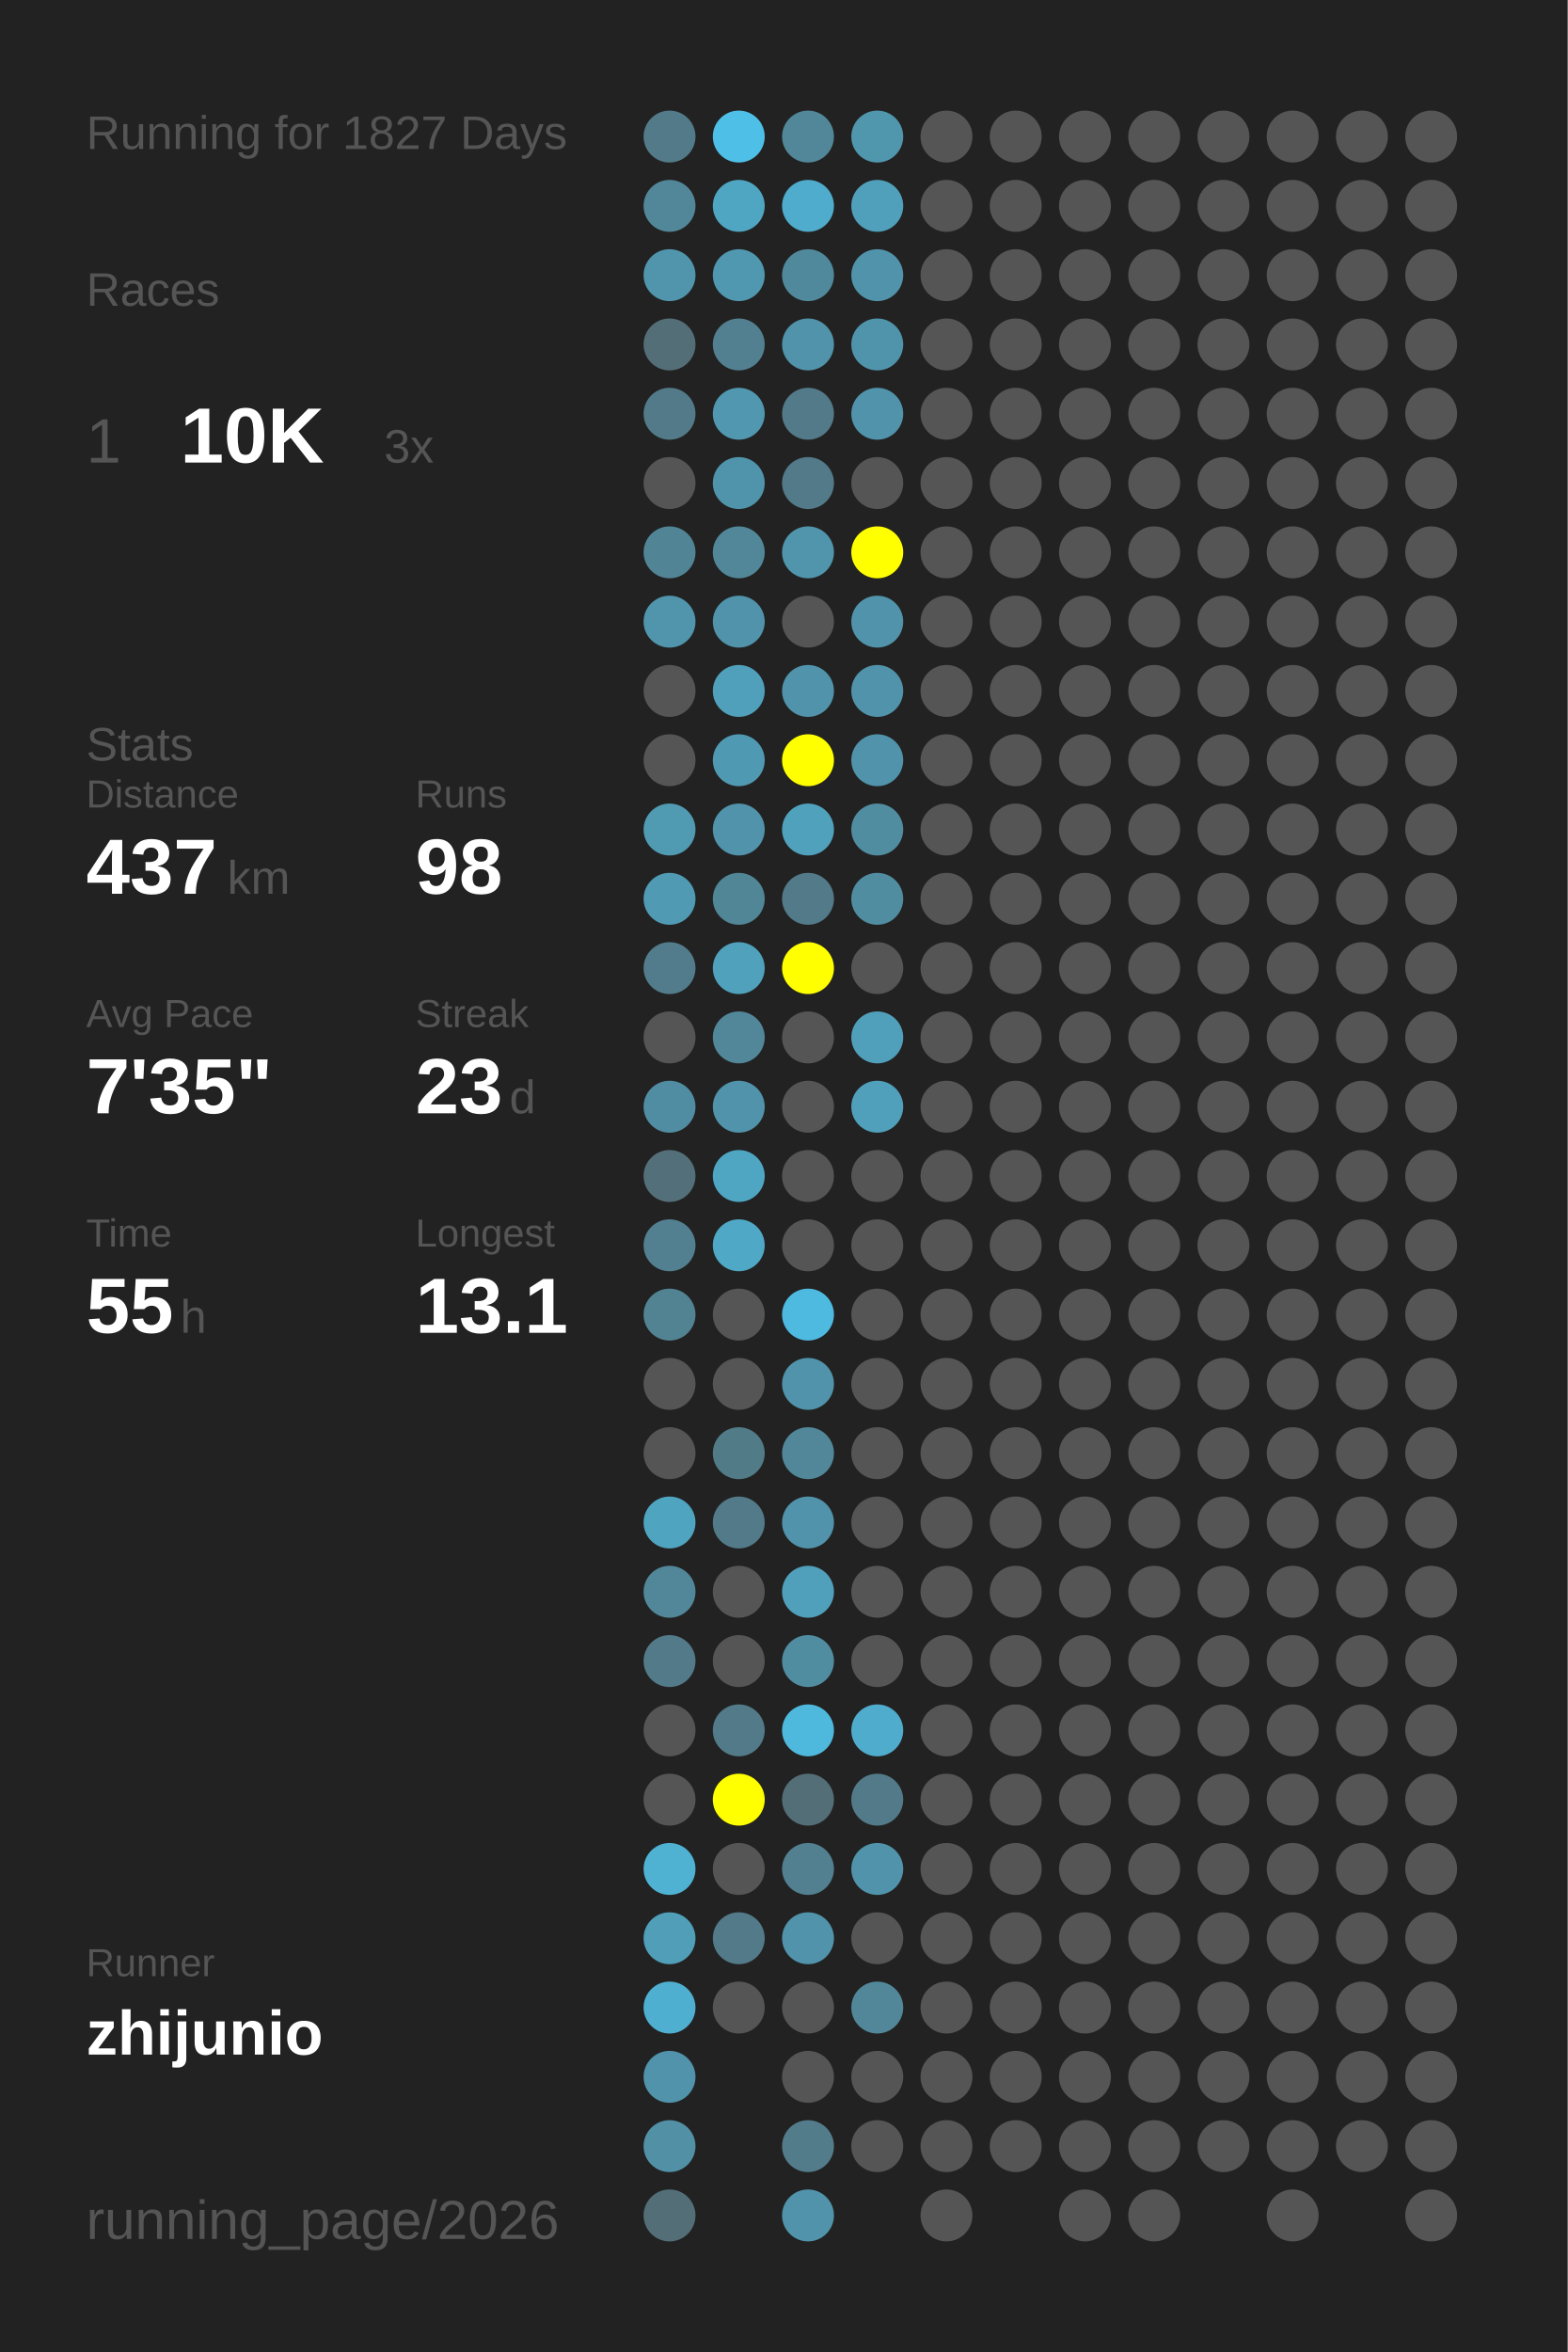
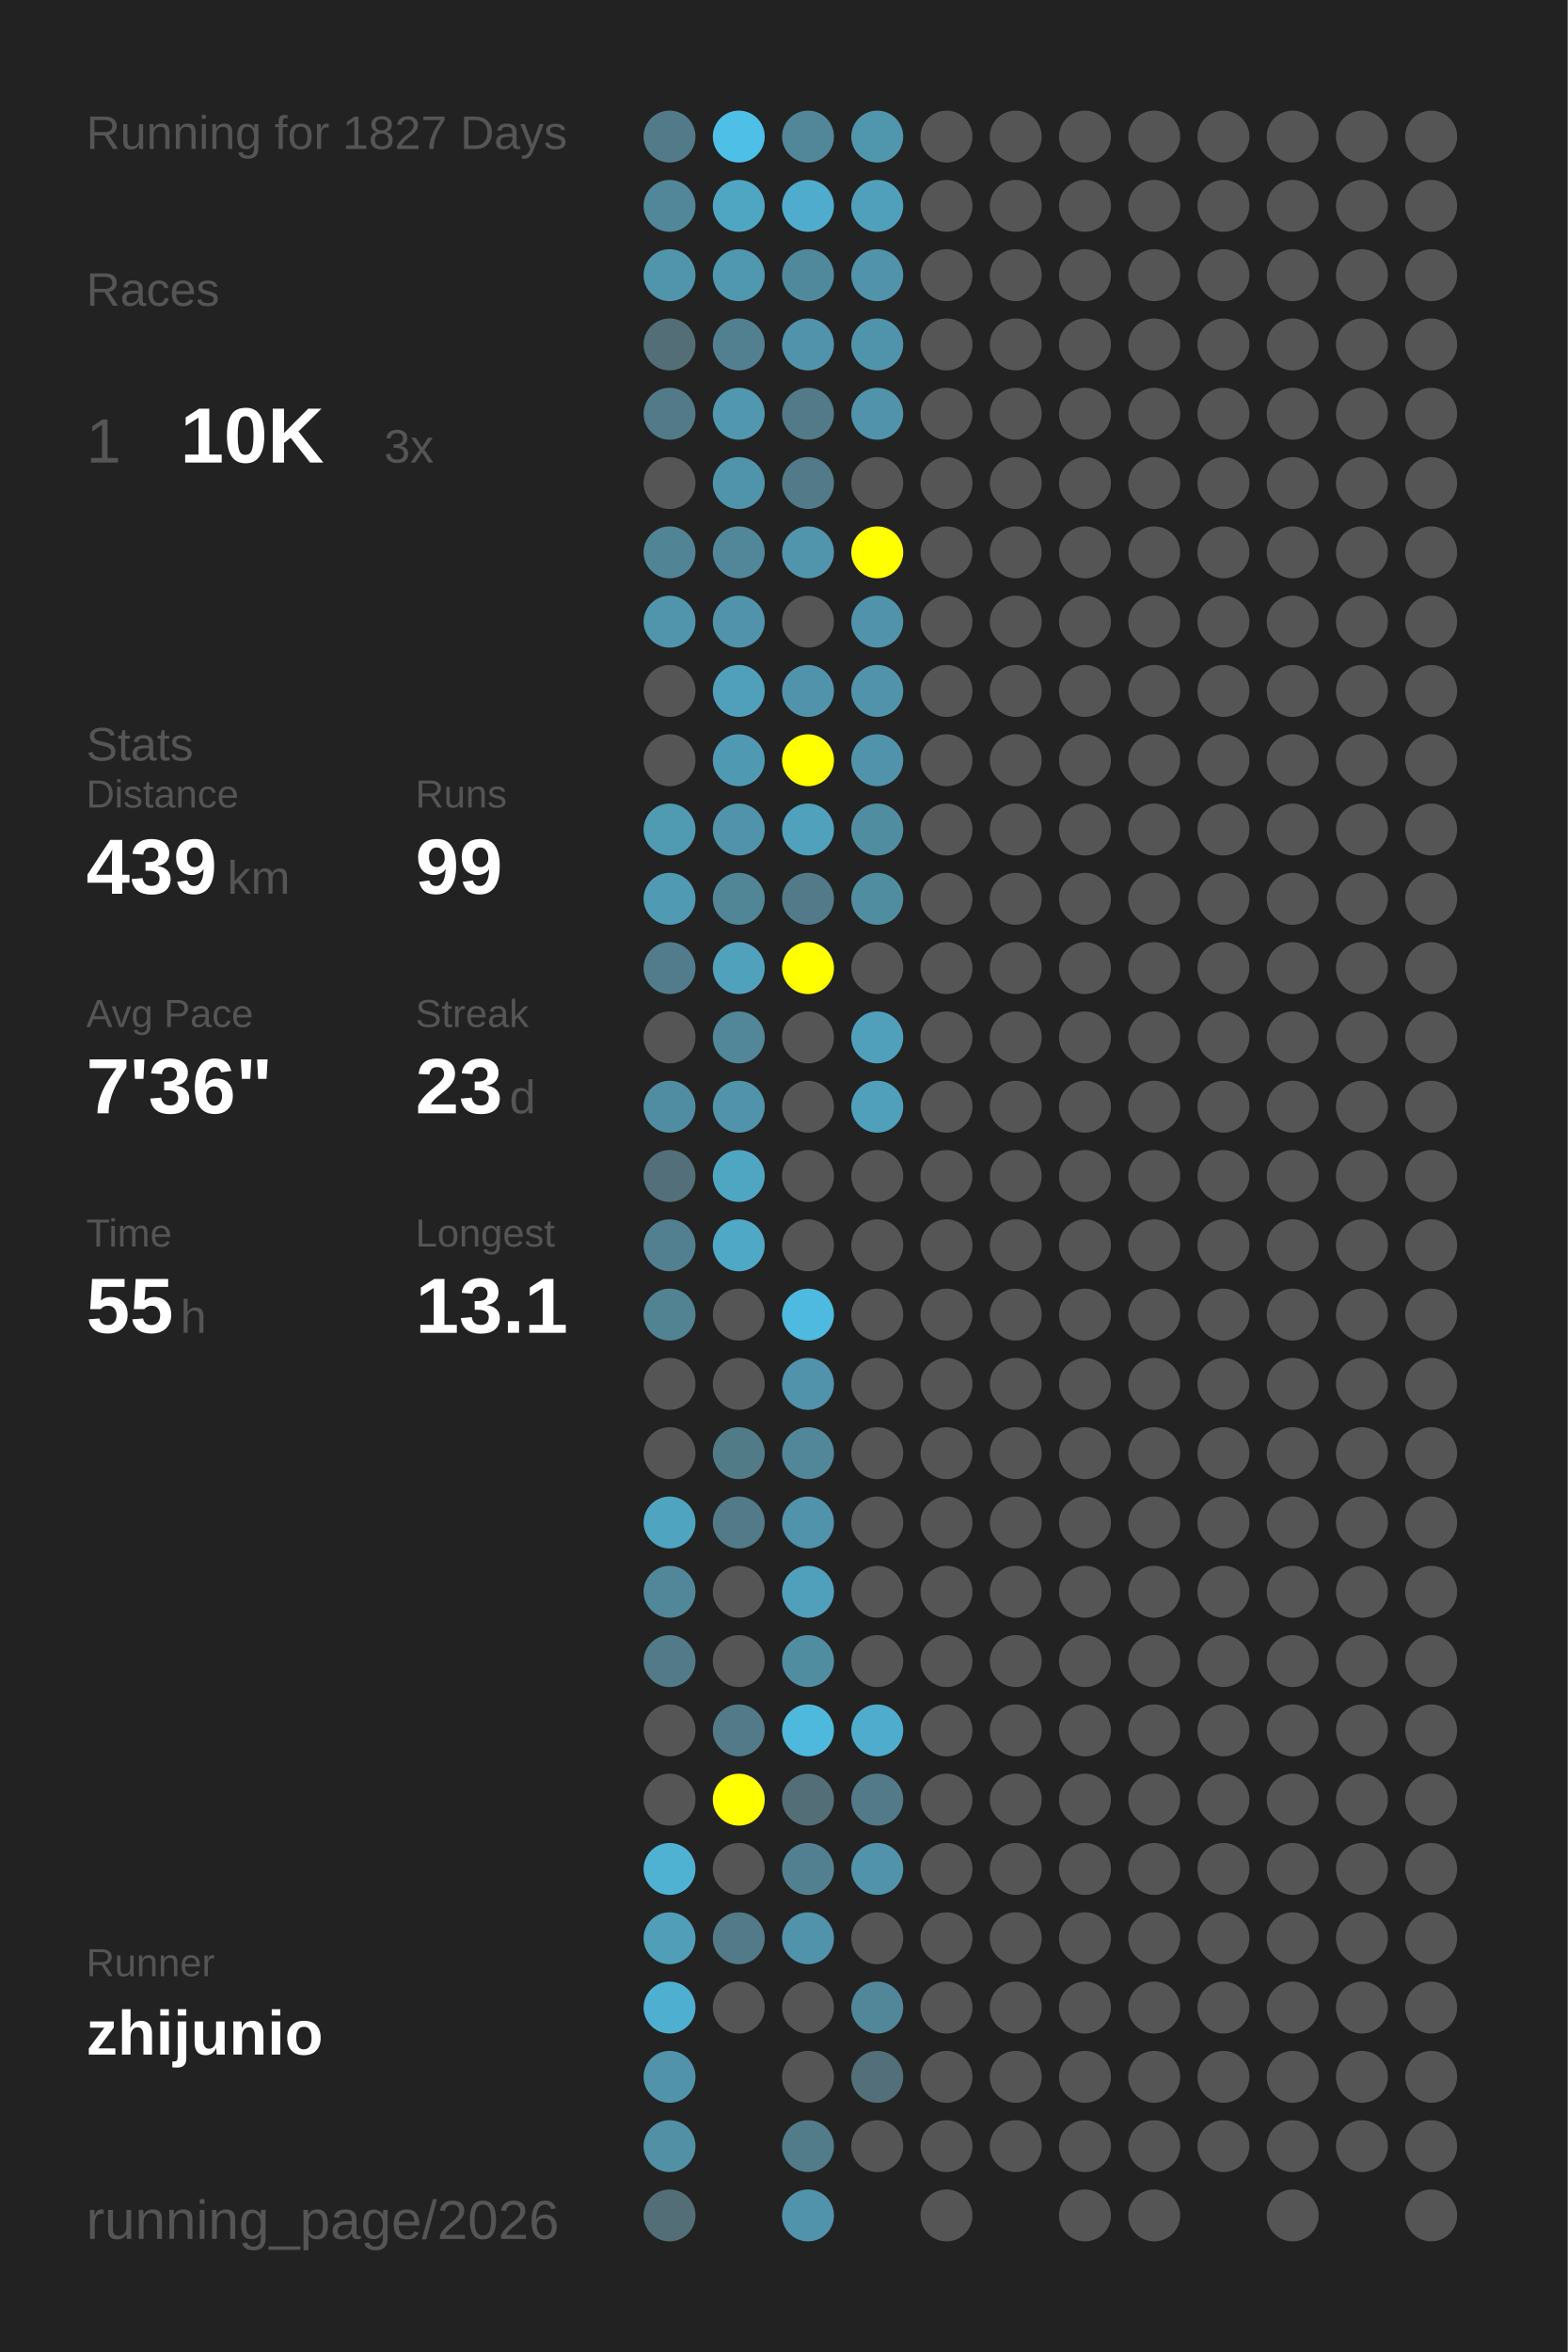
<svg xmlns="http://www.w3.org/2000/svg" baseProfile="full" height="300mm" version="1.1" viewBox="0,0,200,300" width="200mm">
  <defs />
  <rect fill="#222222" height="300" width="200" x="0" y="0" />
  <text fill="#555555" style="font-size:6px; font-family:Arial;" x="11" y="19">Running for 1827 Days</text>
  <text fill="#555555" style="font-size:6px; font-family:Arial;" x="11" y="39">Races</text>
  <text fill="#555555" style="font-size:8px; font-family:Arial;" x="11" y="59">1</text>
  <text fill="#FFFFFF" style="font-size:10px; font-family:Arial; font-weight:bold;" x="23" y="59">10K</text>
  <text fill="#555555" style="font-size:6px; font-family:Arial;" x="49" y="59">3x</text>
  <text fill="#555555" style="font-size:6px; font-family:Arial;" x="11" y="97">Stats</text>
  <text fill="#555555" style="font-size:5px; font-family:Arial;" x="11" y="103">Distance</text>
-   <text fill="#FFFFFF" style="font-size:10px; font-family:Arial; font-weight:bold;" x="11" y="114">437</text>
+   <text fill="#FFFFFF" style="font-size:10px; font-family:Arial; font-weight:bold;" x="11" y="114">439</text>
  <text fill="#555555" style="font-size:6px; font-family:Arial;" x="29" y="114">km</text>
  <text fill="#555555" style="font-size:5px; font-family:Arial;" x="53" y="103">Runs</text>
-   <text fill="#FFFFFF" style="font-size:10px; font-family:Arial; font-weight:bold;" x="53" y="114">98</text>
+   <text fill="#FFFFFF" style="font-size:10px; font-family:Arial; font-weight:bold;" x="53" y="114">99</text>
  <text fill="#555555" style="font-size:5px; font-family:Arial;" x="11" y="131">Avg Pace</text>
-   <text fill="#FFFFFF" style="font-size:10px; font-family:Arial; font-weight:bold;" x="11" y="142">7'35"</text>
+   <text fill="#FFFFFF" style="font-size:10px; font-family:Arial; font-weight:bold;" x="11" y="142">7'36"</text>
  <text fill="#555555" style="font-size:5px; font-family:Arial;" x="53" y="131">Streak</text>
  <text fill="#FFFFFF" style="font-size:10px; font-family:Arial; font-weight:bold;" x="53" y="142">23</text>
  <text fill="#555555" style="font-size:6px; font-family:Arial;" x="65" y="142">d</text>
  <text fill="#555555" style="font-size:5px; font-family:Arial;" x="11" y="159">Time</text>
  <text fill="#FFFFFF" style="font-size:10px; font-family:Arial; font-weight:bold;" x="11" y="170">55</text>
  <text fill="#555555" style="font-size:6px; font-family:Arial;" x="23" y="170">h</text>
  <text fill="#555555" style="font-size:5px; font-family:Arial;" x="53" y="159">Longest</text>
  <text fill="#FFFFFF" style="font-size:10px; font-family:Arial; font-weight:bold;" x="53" y="170">13.1</text>
  <text fill="#555555" style="font-size:5px; font-family:Arial;" x="11" y="252.065">Runner</text>
  <text fill="#FFFFFF" style="font-size:8px; font-family:Arial; font-weight:bold;" x="11" y="262.065">zhijunio</text>
  <text fill="#555555" style="font-size:7px; font-family:Arial;" x="11" y="285.581">running_page/2026</text>
  <circle cx="85.417" cy="17.419" fill="#527a88" r="3.312" />
  <circle cx="85.417" cy="26.258" fill="#518799" r="3.312" />
  <circle cx="85.417" cy="35.097" fill="#5095ac" r="3.312" />
  <circle cx="85.417" cy="43.935" fill="#536e77" r="3.312" />
  <circle cx="85.417" cy="52.774" fill="#527a88" r="3.312" />
  <circle cx="85.417" cy="61.613" fill="#555555" r="3.312" />
  <circle cx="85.417" cy="70.452" fill="#518495" r="3.312" />
  <circle cx="85.417" cy="79.29" fill="#5095ac" r="3.312" />
  <circle cx="85.417" cy="88.129" fill="#555555" r="3.312" />
  <circle cx="85.417" cy="96.968" fill="#555555" r="3.312" />
  <circle cx="85.417" cy="105.806" fill="#509ab2" r="3.312" />
  <circle cx="85.417" cy="114.645" fill="#509ab3" r="3.312" />
  <circle cx="85.417" cy="123.484" fill="#527c8b" r="3.312" />
  <circle cx="85.417" cy="132.323" fill="#555555" r="3.312" />
  <circle cx="85.417" cy="141.161" fill="#518da2" r="3.312" />
  <circle cx="85.417" cy="150" fill="#536f79" r="3.312" />
  <circle cx="85.417" cy="158.839" fill="#528090" r="3.312" />
  <circle cx="85.417" cy="167.677" fill="#528393" r="3.312" />
  <circle cx="85.417" cy="176.516" fill="#555555" r="3.312" />
  <circle cx="85.417" cy="185.355" fill="#555555" r="3.312" />
  <circle cx="85.417" cy="194.194" fill="#4fa4c0" r="3.312" />
  <circle cx="85.417" cy="203.032" fill="#518799" r="3.312" />
  <circle cx="85.417" cy="211.871" fill="#527a88" r="3.312" />
  <circle cx="85.417" cy="220.71" fill="#555555" r="3.312" />
  <circle cx="85.417" cy="229.548" fill="#555555" r="3.312" />
  <circle cx="85.417" cy="238.387" fill="#4fb2d3" r="3.312" />
  <circle cx="85.417" cy="247.226" fill="#509eb8" r="3.312" />
  <circle cx="85.417" cy="256.065" fill="#4fafd0" r="3.312" />
  <circle cx="85.417" cy="264.903" fill="#5093aa" r="3.312" />
  <circle cx="85.417" cy="273.742" fill="#5190a5" r="3.312" />
  <circle cx="85.417" cy="282.581" fill="#536e77" r="3.312" />
  <circle cx="94.25" cy="17.419" fill="#4ebfe6" r="3.312" />
  <circle cx="94.25" cy="26.258" fill="#4fa6c3" r="3.312" />
  <circle cx="94.25" cy="35.097" fill="#5097b0" r="3.312" />
  <circle cx="94.25" cy="43.935" fill="#528090" r="3.312" />
  <circle cx="94.25" cy="52.774" fill="#5097af" r="3.312" />
  <circle cx="94.25" cy="61.613" fill="#5094ab" r="3.312" />
  <circle cx="94.25" cy="70.452" fill="#518799" r="3.312" />
  <circle cx="94.25" cy="79.29" fill="#5093aa" r="3.312" />
  <circle cx="94.25" cy="88.129" fill="#50a0bb" r="3.312" />
  <circle cx="94.25" cy="96.968" fill="#5099b2" r="3.312" />
  <circle cx="94.25" cy="105.806" fill="#5093aa" r="3.312" />
  <circle cx="94.25" cy="114.645" fill="#518697" r="3.312" />
  <circle cx="94.25" cy="123.484" fill="#50a1bc" r="3.312" />
  <circle cx="94.25" cy="132.323" fill="#518799" r="3.312" />
  <circle cx="94.25" cy="141.161" fill="#5093aa" r="3.312" />
  <circle cx="94.25" cy="150" fill="#4fa6c3" r="3.312" />
  <circle cx="94.25" cy="158.839" fill="#4fa8c6" r="3.312" />
  <circle cx="94.25" cy="167.677" fill="#555555" r="3.312" />
  <circle cx="94.25" cy="176.516" fill="#555555" r="3.312" />
  <circle cx="94.25" cy="185.355" fill="#527b88" r="3.312" />
  <circle cx="94.25" cy="194.194" fill="#527a88" r="3.312" />
  <circle cx="94.25" cy="203.032" fill="#555555" r="3.312" />
  <circle cx="94.25" cy="211.871" fill="#555555" r="3.312" />
  <circle cx="94.25" cy="220.71" fill="#527a88" r="3.312" />
  <circle cx="94.25" cy="229.548" fill="#FFFF00" r="3.312" />
  <circle cx="94.25" cy="238.387" fill="#555555" r="3.312" />
  <circle cx="94.25" cy="247.226" fill="#527a88" r="3.312" />
  <circle cx="94.25" cy="256.065" fill="#555555" r="3.312" />
  <circle cx="103.083" cy="17.419" fill="#518799" r="3.312" />
  <circle cx="103.083" cy="26.258" fill="#4faccc" r="3.312" />
  <circle cx="103.083" cy="35.097" fill="#51899c" r="3.312" />
  <circle cx="103.083" cy="43.935" fill="#5093aa" r="3.312" />
  <circle cx="103.083" cy="52.774" fill="#527a88" r="3.312" />
  <circle cx="103.083" cy="61.613" fill="#527a88" r="3.312" />
  <circle cx="103.083" cy="70.452" fill="#5095ac" r="3.312" />
  <circle cx="103.083" cy="79.29" fill="#555555" r="3.312" />
  <circle cx="103.083" cy="88.129" fill="#5093aa" r="3.312" />
  <circle cx="103.083" cy="96.968" fill="#FFFF00" r="3.312" />
  <circle cx="103.083" cy="105.806" fill="#50a1bc" r="3.312" />
  <circle cx="103.083" cy="114.645" fill="#527a88" r="3.312" />
  <circle cx="103.083" cy="123.484" fill="#FFFF00" r="3.312" />
  <circle cx="103.083" cy="132.323" fill="#555555" r="3.312" />
  <circle cx="103.083" cy="141.161" fill="#555555" r="3.312" />
  <circle cx="103.083" cy="150" fill="#555555" r="3.312" />
  <circle cx="103.083" cy="158.839" fill="#555555" r="3.312" />
  <circle cx="103.083" cy="167.677" fill="#4ebadf" r="3.312" />
  <circle cx="103.083" cy="176.516" fill="#5093aa" r="3.312" />
  <circle cx="103.083" cy="185.355" fill="#518799" r="3.312" />
  <circle cx="103.083" cy="194.194" fill="#5093aa" r="3.312" />
  <circle cx="103.083" cy="203.032" fill="#50a0bb" r="3.312" />
  <circle cx="103.083" cy="211.871" fill="#518da1" r="3.312" />
  <circle cx="103.083" cy="220.71" fill="#4eb9dd" r="3.312" />
  <circle cx="103.083" cy="229.548" fill="#536e77" r="3.312" />
  <circle cx="103.083" cy="238.387" fill="#528090" r="3.312" />
  <circle cx="103.083" cy="247.226" fill="#5093aa" r="3.312" />
  <circle cx="103.083" cy="256.065" fill="#555555" r="3.312" />
  <circle cx="103.083" cy="264.903" fill="#555555" r="3.312" />
  <circle cx="103.083" cy="273.742" fill="#527c8a" r="3.312" />
  <circle cx="103.083" cy="282.581" fill="#5093aa" r="3.312" />
  <circle cx="111.917" cy="17.419" fill="#5096ad" r="3.312" />
  <circle cx="111.917" cy="26.258" fill="#50a0bb" r="3.312" />
  <circle cx="111.917" cy="35.097" fill="#5093aa" r="3.312" />
  <circle cx="111.917" cy="43.935" fill="#5094ab" r="3.312" />
  <circle cx="111.917" cy="52.774" fill="#5093aa" r="3.312" />
  <circle cx="111.917" cy="61.613" fill="#555555" r="3.312" />
  <circle cx="111.917" cy="70.452" fill="#FFFF00" r="3.312" />
  <circle cx="111.917" cy="79.29" fill="#5093aa" r="3.312" />
  <circle cx="111.917" cy="88.129" fill="#5093aa" r="3.312" />
  <circle cx="111.917" cy="96.968" fill="#5093aa" r="3.312" />
  <circle cx="111.917" cy="105.806" fill="#518da1" r="3.312" />
  <circle cx="111.917" cy="114.645" fill="#518da1" r="3.312" />
  <circle cx="111.917" cy="123.484" fill="#555555" r="3.312" />
  <circle cx="111.917" cy="132.323" fill="#50a0bb" r="3.312" />
  <circle cx="111.917" cy="141.161" fill="#50a0bb" r="3.312" />
  <circle cx="111.917" cy="150" fill="#555555" r="3.312" />
  <circle cx="111.917" cy="158.839" fill="#555555" r="3.312" />
  <circle cx="111.917" cy="167.677" fill="#555555" r="3.312" />
  <circle cx="111.917" cy="176.516" fill="#555555" r="3.312" />
  <circle cx="111.917" cy="185.355" fill="#555555" r="3.312" />
  <circle cx="111.917" cy="194.194" fill="#555555" r="3.312" />
  <circle cx="111.917" cy="203.032" fill="#555555" r="3.312" />
  <circle cx="111.917" cy="211.871" fill="#555555" r="3.312" />
  <circle cx="111.917" cy="220.71" fill="#4faccc" r="3.312" />
  <circle cx="111.917" cy="229.548" fill="#527a88" r="3.312" />
  <circle cx="111.917" cy="238.387" fill="#5093aa" r="3.312" />
  <circle cx="111.917" cy="247.226" fill="#555555" r="3.312" />
  <circle cx="111.917" cy="256.065" fill="#518799" r="3.312" />
-   <circle cx="111.917" cy="264.903" fill="#555555" r="3.312" />
+   <circle cx="111.917" cy="264.903" fill="#536f79" r="3.312" />
  <circle cx="111.917" cy="273.742" fill="#555555" r="3.312" />
  <circle cx="120.75" cy="17.419" fill="#555555" r="3.312" />
  <circle cx="120.75" cy="26.258" fill="#555555" r="3.312" />
  <circle cx="120.75" cy="35.097" fill="#555555" r="3.312" />
  <circle cx="120.75" cy="43.935" fill="#555555" r="3.312" />
  <circle cx="120.75" cy="52.774" fill="#555555" r="3.312" />
  <circle cx="120.75" cy="61.613" fill="#555555" r="3.312" />
  <circle cx="120.75" cy="70.452" fill="#555555" r="3.312" />
  <circle cx="120.75" cy="79.29" fill="#555555" r="3.312" />
  <circle cx="120.75" cy="88.129" fill="#555555" r="3.312" />
  <circle cx="120.75" cy="96.968" fill="#555555" r="3.312" />
  <circle cx="120.75" cy="105.806" fill="#555555" r="3.312" />
  <circle cx="120.75" cy="114.645" fill="#555555" r="3.312" />
  <circle cx="120.75" cy="123.484" fill="#555555" r="3.312" />
  <circle cx="120.75" cy="132.323" fill="#555555" r="3.312" />
  <circle cx="120.75" cy="141.161" fill="#555555" r="3.312" />
  <circle cx="120.75" cy="150" fill="#555555" r="3.312" />
  <circle cx="120.75" cy="158.839" fill="#555555" r="3.312" />
  <circle cx="120.75" cy="167.677" fill="#555555" r="3.312" />
  <circle cx="120.75" cy="176.516" fill="#555555" r="3.312" />
  <circle cx="120.75" cy="185.355" fill="#555555" r="3.312" />
  <circle cx="120.75" cy="194.194" fill="#555555" r="3.312" />
  <circle cx="120.75" cy="203.032" fill="#555555" r="3.312" />
  <circle cx="120.75" cy="211.871" fill="#555555" r="3.312" />
  <circle cx="120.75" cy="220.71" fill="#555555" r="3.312" />
  <circle cx="120.75" cy="229.548" fill="#555555" r="3.312" />
  <circle cx="120.75" cy="238.387" fill="#555555" r="3.312" />
  <circle cx="120.75" cy="247.226" fill="#555555" r="3.312" />
  <circle cx="120.75" cy="256.065" fill="#555555" r="3.312" />
  <circle cx="120.75" cy="264.903" fill="#555555" r="3.312" />
  <circle cx="120.75" cy="273.742" fill="#555555" r="3.312" />
  <circle cx="120.75" cy="282.581" fill="#555555" r="3.312" />
  <circle cx="129.583" cy="17.419" fill="#555555" r="3.312" />
  <circle cx="129.583" cy="26.258" fill="#555555" r="3.312" />
  <circle cx="129.583" cy="35.097" fill="#555555" r="3.312" />
  <circle cx="129.583" cy="43.935" fill="#555555" r="3.312" />
  <circle cx="129.583" cy="52.774" fill="#555555" r="3.312" />
  <circle cx="129.583" cy="61.613" fill="#555555" r="3.312" />
  <circle cx="129.583" cy="70.452" fill="#555555" r="3.312" />
  <circle cx="129.583" cy="79.29" fill="#555555" r="3.312" />
  <circle cx="129.583" cy="88.129" fill="#555555" r="3.312" />
  <circle cx="129.583" cy="96.968" fill="#555555" r="3.312" />
  <circle cx="129.583" cy="105.806" fill="#555555" r="3.312" />
  <circle cx="129.583" cy="114.645" fill="#555555" r="3.312" />
  <circle cx="129.583" cy="123.484" fill="#555555" r="3.312" />
  <circle cx="129.583" cy="132.323" fill="#555555" r="3.312" />
  <circle cx="129.583" cy="141.161" fill="#555555" r="3.312" />
  <circle cx="129.583" cy="150" fill="#555555" r="3.312" />
  <circle cx="129.583" cy="158.839" fill="#555555" r="3.312" />
  <circle cx="129.583" cy="167.677" fill="#555555" r="3.312" />
  <circle cx="129.583" cy="176.516" fill="#555555" r="3.312" />
  <circle cx="129.583" cy="185.355" fill="#555555" r="3.312" />
  <circle cx="129.583" cy="194.194" fill="#555555" r="3.312" />
  <circle cx="129.583" cy="203.032" fill="#555555" r="3.312" />
  <circle cx="129.583" cy="211.871" fill="#555555" r="3.312" />
  <circle cx="129.583" cy="220.71" fill="#555555" r="3.312" />
  <circle cx="129.583" cy="229.548" fill="#555555" r="3.312" />
  <circle cx="129.583" cy="238.387" fill="#555555" r="3.312" />
  <circle cx="129.583" cy="247.226" fill="#555555" r="3.312" />
  <circle cx="129.583" cy="256.065" fill="#555555" r="3.312" />
  <circle cx="129.583" cy="264.903" fill="#555555" r="3.312" />
  <circle cx="129.583" cy="273.742" fill="#555555" r="3.312" />
  <circle cx="138.417" cy="17.419" fill="#555555" r="3.312" />
  <circle cx="138.417" cy="26.258" fill="#555555" r="3.312" />
  <circle cx="138.417" cy="35.097" fill="#555555" r="3.312" />
  <circle cx="138.417" cy="43.935" fill="#555555" r="3.312" />
  <circle cx="138.417" cy="52.774" fill="#555555" r="3.312" />
  <circle cx="138.417" cy="61.613" fill="#555555" r="3.312" />
  <circle cx="138.417" cy="70.452" fill="#555555" r="3.312" />
  <circle cx="138.417" cy="79.29" fill="#555555" r="3.312" />
  <circle cx="138.417" cy="88.129" fill="#555555" r="3.312" />
  <circle cx="138.417" cy="96.968" fill="#555555" r="3.312" />
  <circle cx="138.417" cy="105.806" fill="#555555" r="3.312" />
  <circle cx="138.417" cy="114.645" fill="#555555" r="3.312" />
  <circle cx="138.417" cy="123.484" fill="#555555" r="3.312" />
  <circle cx="138.417" cy="132.323" fill="#555555" r="3.312" />
  <circle cx="138.417" cy="141.161" fill="#555555" r="3.312" />
  <circle cx="138.417" cy="150" fill="#555555" r="3.312" />
  <circle cx="138.417" cy="158.839" fill="#555555" r="3.312" />
  <circle cx="138.417" cy="167.677" fill="#555555" r="3.312" />
  <circle cx="138.417" cy="176.516" fill="#555555" r="3.312" />
  <circle cx="138.417" cy="185.355" fill="#555555" r="3.312" />
  <circle cx="138.417" cy="194.194" fill="#555555" r="3.312" />
  <circle cx="138.417" cy="203.032" fill="#555555" r="3.312" />
  <circle cx="138.417" cy="211.871" fill="#555555" r="3.312" />
  <circle cx="138.417" cy="220.71" fill="#555555" r="3.312" />
  <circle cx="138.417" cy="229.548" fill="#555555" r="3.312" />
  <circle cx="138.417" cy="238.387" fill="#555555" r="3.312" />
  <circle cx="138.417" cy="247.226" fill="#555555" r="3.312" />
  <circle cx="138.417" cy="256.065" fill="#555555" r="3.312" />
  <circle cx="138.417" cy="264.903" fill="#555555" r="3.312" />
  <circle cx="138.417" cy="273.742" fill="#555555" r="3.312" />
  <circle cx="138.417" cy="282.581" fill="#555555" r="3.312" />
  <circle cx="147.25" cy="17.419" fill="#555555" r="3.312" />
  <circle cx="147.25" cy="26.258" fill="#555555" r="3.312" />
  <circle cx="147.25" cy="35.097" fill="#555555" r="3.312" />
  <circle cx="147.25" cy="43.935" fill="#555555" r="3.312" />
  <circle cx="147.25" cy="52.774" fill="#555555" r="3.312" />
  <circle cx="147.25" cy="61.613" fill="#555555" r="3.312" />
  <circle cx="147.25" cy="70.452" fill="#555555" r="3.312" />
  <circle cx="147.25" cy="79.29" fill="#555555" r="3.312" />
  <circle cx="147.25" cy="88.129" fill="#555555" r="3.312" />
  <circle cx="147.25" cy="96.968" fill="#555555" r="3.312" />
  <circle cx="147.25" cy="105.806" fill="#555555" r="3.312" />
  <circle cx="147.25" cy="114.645" fill="#555555" r="3.312" />
  <circle cx="147.25" cy="123.484" fill="#555555" r="3.312" />
  <circle cx="147.25" cy="132.323" fill="#555555" r="3.312" />
  <circle cx="147.25" cy="141.161" fill="#555555" r="3.312" />
  <circle cx="147.25" cy="150" fill="#555555" r="3.312" />
  <circle cx="147.25" cy="158.839" fill="#555555" r="3.312" />
  <circle cx="147.25" cy="167.677" fill="#555555" r="3.312" />
  <circle cx="147.25" cy="176.516" fill="#555555" r="3.312" />
  <circle cx="147.25" cy="185.355" fill="#555555" r="3.312" />
  <circle cx="147.25" cy="194.194" fill="#555555" r="3.312" />
  <circle cx="147.25" cy="203.032" fill="#555555" r="3.312" />
  <circle cx="147.25" cy="211.871" fill="#555555" r="3.312" />
  <circle cx="147.25" cy="220.71" fill="#555555" r="3.312" />
  <circle cx="147.25" cy="229.548" fill="#555555" r="3.312" />
  <circle cx="147.25" cy="238.387" fill="#555555" r="3.312" />
  <circle cx="147.25" cy="247.226" fill="#555555" r="3.312" />
  <circle cx="147.25" cy="256.065" fill="#555555" r="3.312" />
  <circle cx="147.25" cy="264.903" fill="#555555" r="3.312" />
  <circle cx="147.25" cy="273.742" fill="#555555" r="3.312" />
  <circle cx="147.25" cy="282.581" fill="#555555" r="3.312" />
  <circle cx="156.083" cy="17.419" fill="#555555" r="3.312" />
  <circle cx="156.083" cy="26.258" fill="#555555" r="3.312" />
  <circle cx="156.083" cy="35.097" fill="#555555" r="3.312" />
  <circle cx="156.083" cy="43.935" fill="#555555" r="3.312" />
  <circle cx="156.083" cy="52.774" fill="#555555" r="3.312" />
  <circle cx="156.083" cy="61.613" fill="#555555" r="3.312" />
  <circle cx="156.083" cy="70.452" fill="#555555" r="3.312" />
  <circle cx="156.083" cy="79.29" fill="#555555" r="3.312" />
  <circle cx="156.083" cy="88.129" fill="#555555" r="3.312" />
  <circle cx="156.083" cy="96.968" fill="#555555" r="3.312" />
  <circle cx="156.083" cy="105.806" fill="#555555" r="3.312" />
  <circle cx="156.083" cy="114.645" fill="#555555" r="3.312" />
  <circle cx="156.083" cy="123.484" fill="#555555" r="3.312" />
  <circle cx="156.083" cy="132.323" fill="#555555" r="3.312" />
  <circle cx="156.083" cy="141.161" fill="#555555" r="3.312" />
  <circle cx="156.083" cy="150" fill="#555555" r="3.312" />
  <circle cx="156.083" cy="158.839" fill="#555555" r="3.312" />
  <circle cx="156.083" cy="167.677" fill="#555555" r="3.312" />
  <circle cx="156.083" cy="176.516" fill="#555555" r="3.312" />
  <circle cx="156.083" cy="185.355" fill="#555555" r="3.312" />
  <circle cx="156.083" cy="194.194" fill="#555555" r="3.312" />
  <circle cx="156.083" cy="203.032" fill="#555555" r="3.312" />
  <circle cx="156.083" cy="211.871" fill="#555555" r="3.312" />
  <circle cx="156.083" cy="220.71" fill="#555555" r="3.312" />
  <circle cx="156.083" cy="229.548" fill="#555555" r="3.312" />
  <circle cx="156.083" cy="238.387" fill="#555555" r="3.312" />
  <circle cx="156.083" cy="247.226" fill="#555555" r="3.312" />
  <circle cx="156.083" cy="256.065" fill="#555555" r="3.312" />
  <circle cx="156.083" cy="264.903" fill="#555555" r="3.312" />
  <circle cx="156.083" cy="273.742" fill="#555555" r="3.312" />
  <circle cx="164.917" cy="17.419" fill="#555555" r="3.312" />
  <circle cx="164.917" cy="26.258" fill="#555555" r="3.312" />
  <circle cx="164.917" cy="35.097" fill="#555555" r="3.312" />
  <circle cx="164.917" cy="43.935" fill="#555555" r="3.312" />
  <circle cx="164.917" cy="52.774" fill="#555555" r="3.312" />
  <circle cx="164.917" cy="61.613" fill="#555555" r="3.312" />
  <circle cx="164.917" cy="70.452" fill="#555555" r="3.312" />
  <circle cx="164.917" cy="79.29" fill="#555555" r="3.312" />
  <circle cx="164.917" cy="88.129" fill="#555555" r="3.312" />
  <circle cx="164.917" cy="96.968" fill="#555555" r="3.312" />
  <circle cx="164.917" cy="105.806" fill="#555555" r="3.312" />
  <circle cx="164.917" cy="114.645" fill="#555555" r="3.312" />
  <circle cx="164.917" cy="123.484" fill="#555555" r="3.312" />
  <circle cx="164.917" cy="132.323" fill="#555555" r="3.312" />
  <circle cx="164.917" cy="141.161" fill="#555555" r="3.312" />
  <circle cx="164.917" cy="150" fill="#555555" r="3.312" />
  <circle cx="164.917" cy="158.839" fill="#555555" r="3.312" />
  <circle cx="164.917" cy="167.677" fill="#555555" r="3.312" />
  <circle cx="164.917" cy="176.516" fill="#555555" r="3.312" />
  <circle cx="164.917" cy="185.355" fill="#555555" r="3.312" />
  <circle cx="164.917" cy="194.194" fill="#555555" r="3.312" />
  <circle cx="164.917" cy="203.032" fill="#555555" r="3.312" />
  <circle cx="164.917" cy="211.871" fill="#555555" r="3.312" />
  <circle cx="164.917" cy="220.71" fill="#555555" r="3.312" />
  <circle cx="164.917" cy="229.548" fill="#555555" r="3.312" />
  <circle cx="164.917" cy="238.387" fill="#555555" r="3.312" />
  <circle cx="164.917" cy="247.226" fill="#555555" r="3.312" />
  <circle cx="164.917" cy="256.065" fill="#555555" r="3.312" />
  <circle cx="164.917" cy="264.903" fill="#555555" r="3.312" />
  <circle cx="164.917" cy="273.742" fill="#555555" r="3.312" />
  <circle cx="164.917" cy="282.581" fill="#555555" r="3.312" />
  <circle cx="173.75" cy="17.419" fill="#555555" r="3.312" />
  <circle cx="173.75" cy="26.258" fill="#555555" r="3.312" />
  <circle cx="173.75" cy="35.097" fill="#555555" r="3.312" />
  <circle cx="173.75" cy="43.935" fill="#555555" r="3.312" />
  <circle cx="173.75" cy="52.774" fill="#555555" r="3.312" />
  <circle cx="173.75" cy="61.613" fill="#555555" r="3.312" />
  <circle cx="173.75" cy="70.452" fill="#555555" r="3.312" />
  <circle cx="173.75" cy="79.29" fill="#555555" r="3.312" />
  <circle cx="173.75" cy="88.129" fill="#555555" r="3.312" />
  <circle cx="173.75" cy="96.968" fill="#555555" r="3.312" />
  <circle cx="173.75" cy="105.806" fill="#555555" r="3.312" />
  <circle cx="173.75" cy="114.645" fill="#555555" r="3.312" />
  <circle cx="173.75" cy="123.484" fill="#555555" r="3.312" />
  <circle cx="173.75" cy="132.323" fill="#555555" r="3.312" />
  <circle cx="173.75" cy="141.161" fill="#555555" r="3.312" />
  <circle cx="173.75" cy="150" fill="#555555" r="3.312" />
  <circle cx="173.75" cy="158.839" fill="#555555" r="3.312" />
  <circle cx="173.75" cy="167.677" fill="#555555" r="3.312" />
  <circle cx="173.75" cy="176.516" fill="#555555" r="3.312" />
  <circle cx="173.75" cy="185.355" fill="#555555" r="3.312" />
  <circle cx="173.75" cy="194.194" fill="#555555" r="3.312" />
  <circle cx="173.75" cy="203.032" fill="#555555" r="3.312" />
  <circle cx="173.75" cy="211.871" fill="#555555" r="3.312" />
  <circle cx="173.75" cy="220.71" fill="#555555" r="3.312" />
  <circle cx="173.75" cy="229.548" fill="#555555" r="3.312" />
  <circle cx="173.75" cy="238.387" fill="#555555" r="3.312" />
  <circle cx="173.75" cy="247.226" fill="#555555" r="3.312" />
  <circle cx="173.75" cy="256.065" fill="#555555" r="3.312" />
  <circle cx="173.75" cy="264.903" fill="#555555" r="3.312" />
  <circle cx="173.75" cy="273.742" fill="#555555" r="3.312" />
  <circle cx="182.583" cy="17.419" fill="#555555" r="3.312" />
  <circle cx="182.583" cy="26.258" fill="#555555" r="3.312" />
  <circle cx="182.583" cy="35.097" fill="#555555" r="3.312" />
  <circle cx="182.583" cy="43.935" fill="#555555" r="3.312" />
  <circle cx="182.583" cy="52.774" fill="#555555" r="3.312" />
  <circle cx="182.583" cy="61.613" fill="#555555" r="3.312" />
  <circle cx="182.583" cy="70.452" fill="#555555" r="3.312" />
  <circle cx="182.583" cy="79.29" fill="#555555" r="3.312" />
  <circle cx="182.583" cy="88.129" fill="#555555" r="3.312" />
  <circle cx="182.583" cy="96.968" fill="#555555" r="3.312" />
  <circle cx="182.583" cy="105.806" fill="#555555" r="3.312" />
  <circle cx="182.583" cy="114.645" fill="#555555" r="3.312" />
  <circle cx="182.583" cy="123.484" fill="#555555" r="3.312" />
  <circle cx="182.583" cy="132.323" fill="#555555" r="3.312" />
  <circle cx="182.583" cy="141.161" fill="#555555" r="3.312" />
  <circle cx="182.583" cy="150" fill="#555555" r="3.312" />
  <circle cx="182.583" cy="158.839" fill="#555555" r="3.312" />
  <circle cx="182.583" cy="167.677" fill="#555555" r="3.312" />
  <circle cx="182.583" cy="176.516" fill="#555555" r="3.312" />
  <circle cx="182.583" cy="185.355" fill="#555555" r="3.312" />
  <circle cx="182.583" cy="194.194" fill="#555555" r="3.312" />
  <circle cx="182.583" cy="203.032" fill="#555555" r="3.312" />
  <circle cx="182.583" cy="211.871" fill="#555555" r="3.312" />
  <circle cx="182.583" cy="220.71" fill="#555555" r="3.312" />
  <circle cx="182.583" cy="229.548" fill="#555555" r="3.312" />
  <circle cx="182.583" cy="238.387" fill="#555555" r="3.312" />
  <circle cx="182.583" cy="247.226" fill="#555555" r="3.312" />
  <circle cx="182.583" cy="256.065" fill="#555555" r="3.312" />
  <circle cx="182.583" cy="264.903" fill="#555555" r="3.312" />
  <circle cx="182.583" cy="273.742" fill="#555555" r="3.312" />
  <circle cx="182.583" cy="282.581" fill="#555555" r="3.312" />
</svg>
